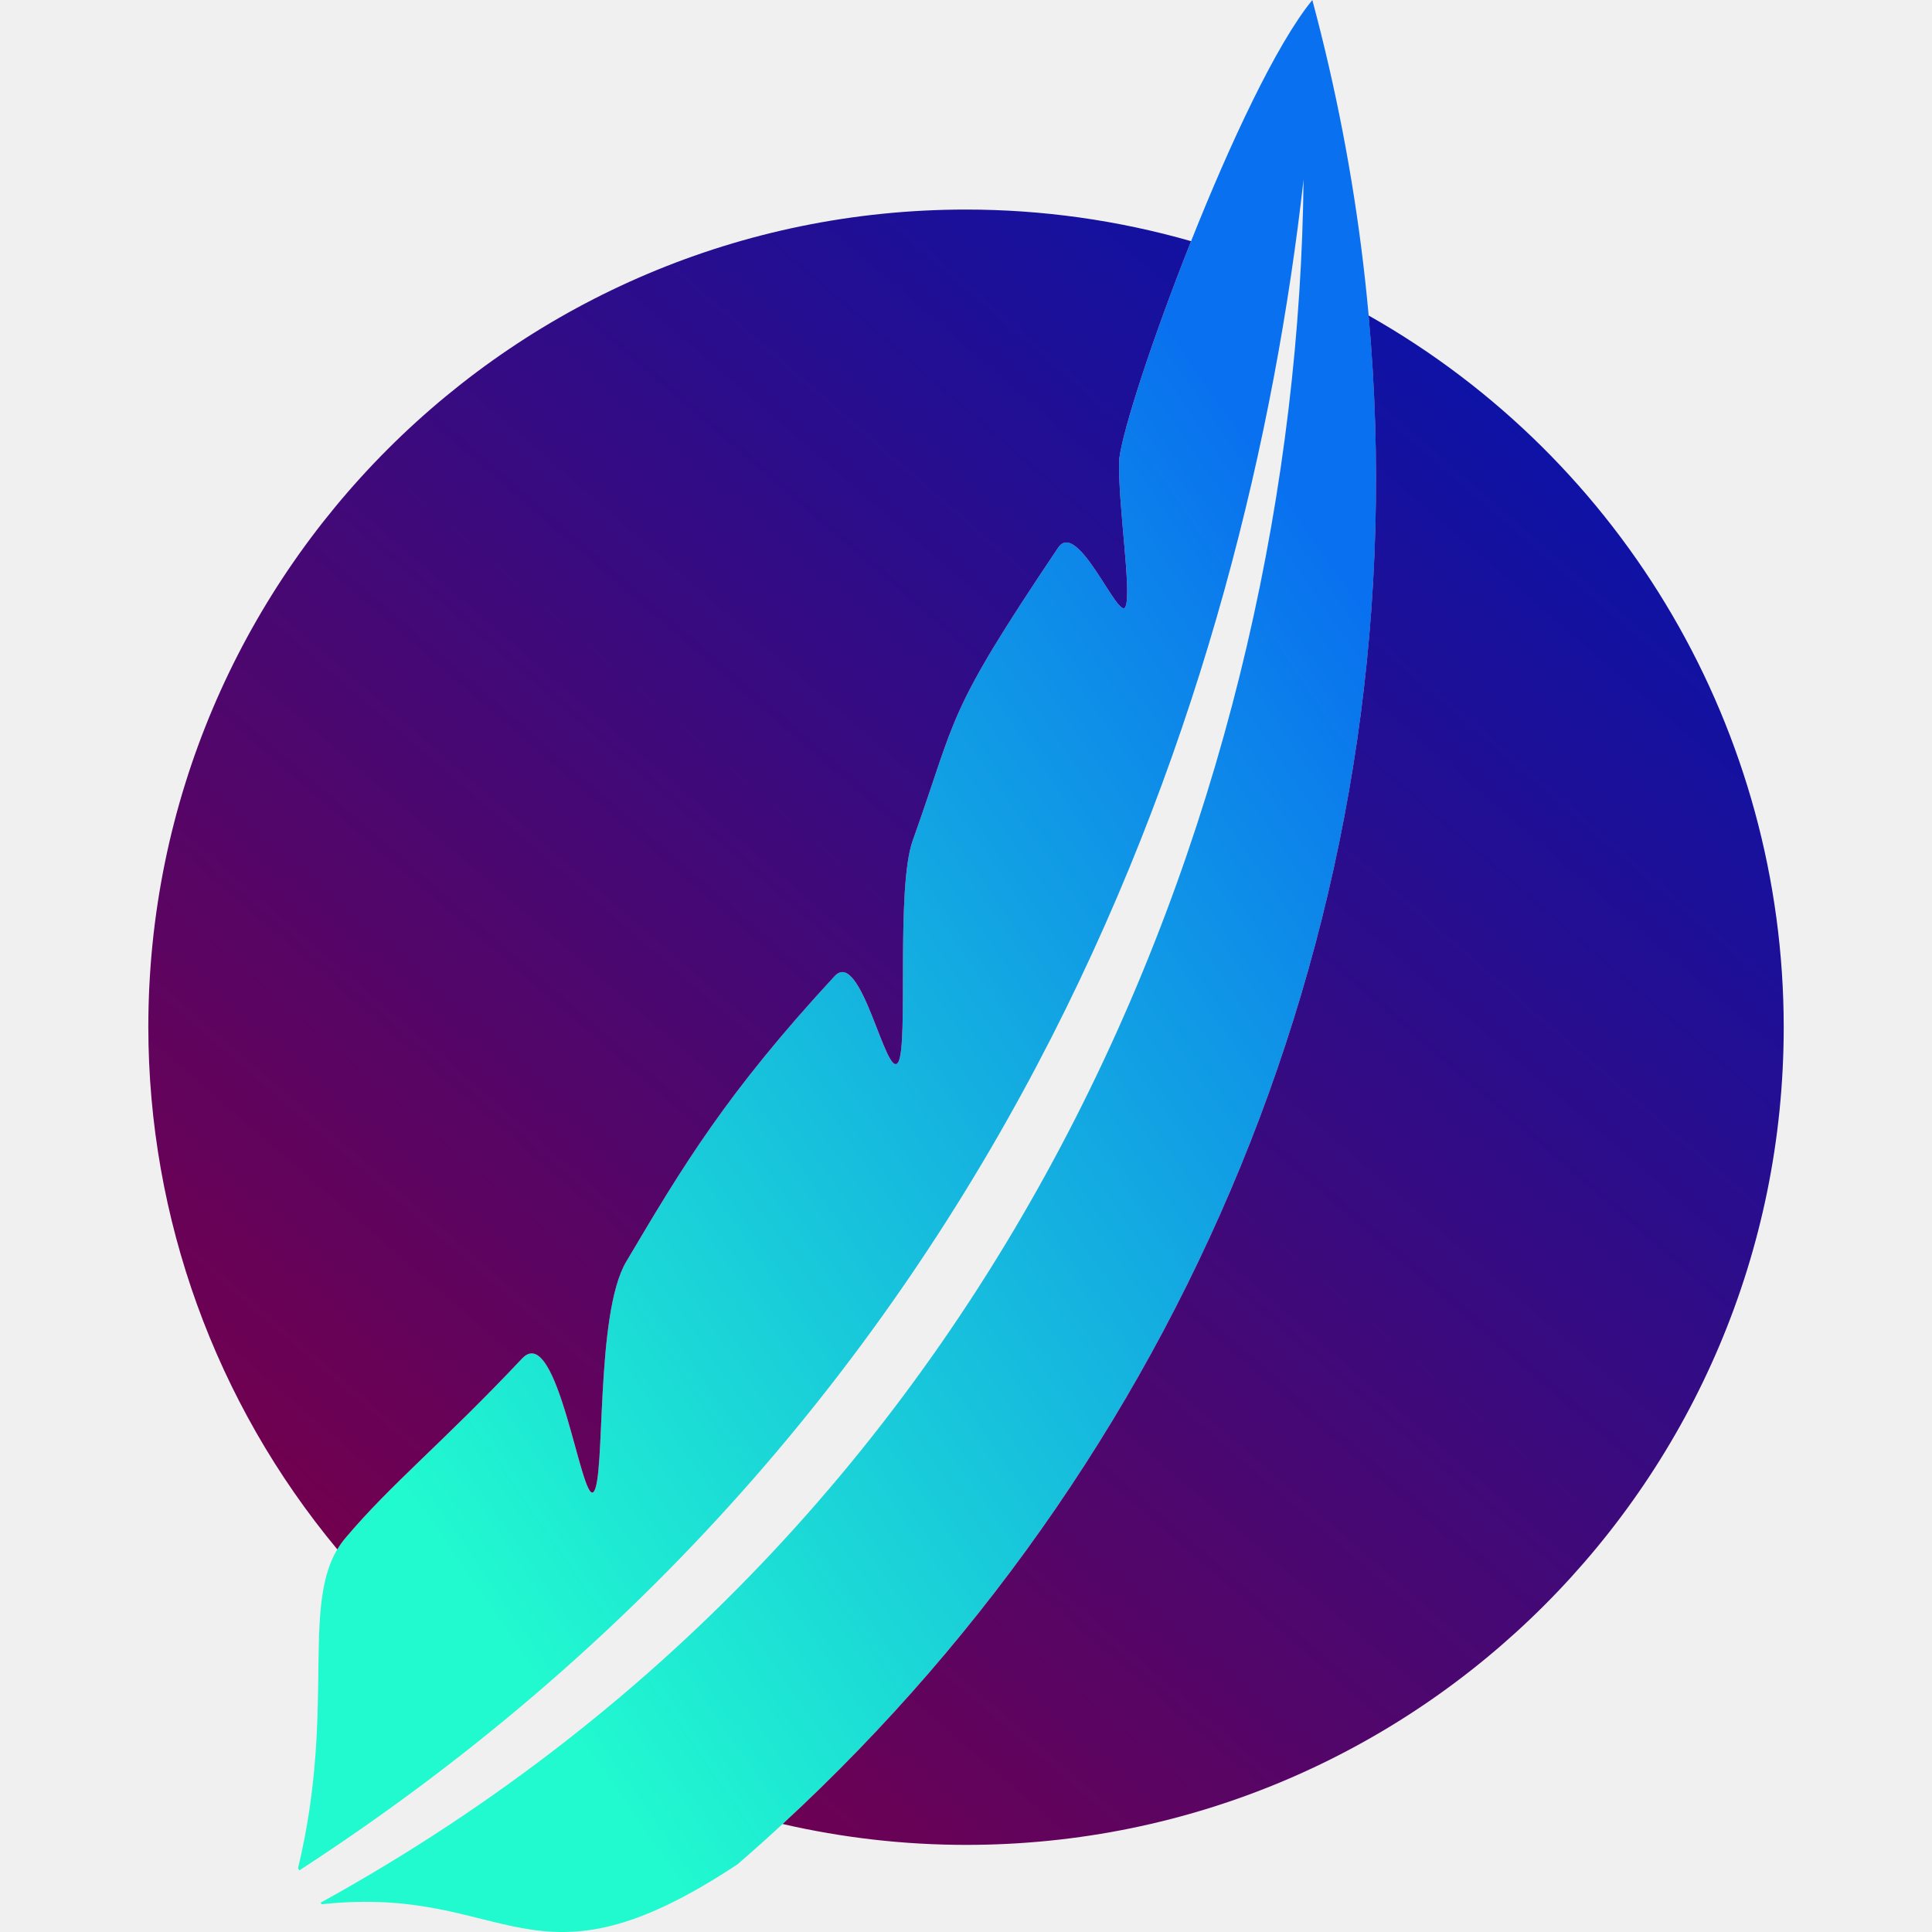
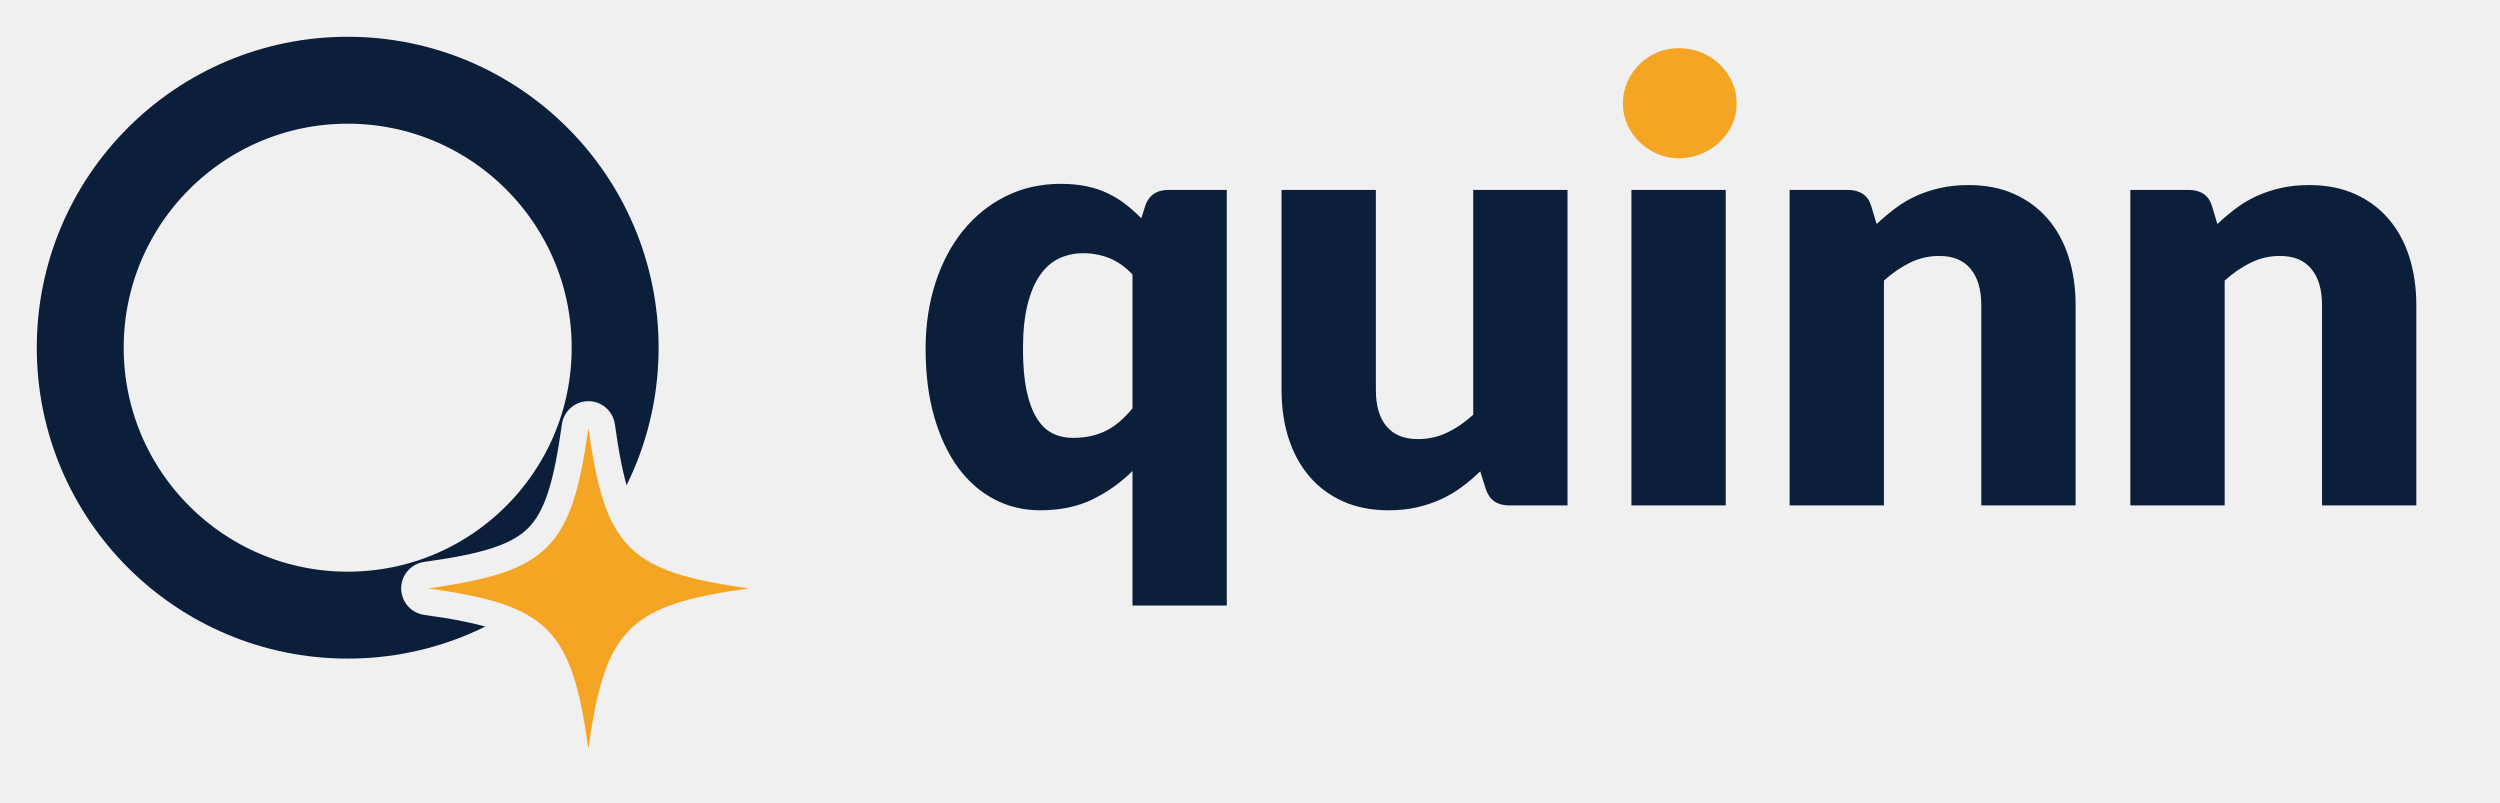
- <svg xmlns="http://www.w3.org/2000/svg" xmlns:xlink="http://www.w3.org/1999/xlink" width="512" height="512" version="1.1" viewBox="0 0 512 512">
+ <svg xmlns="http://www.w3.org/2000/svg" viewBox="4 4.0 373.9 120.0" role="img" aria-label="Quinn">
  <defs>
-     <linearGradient id="linearGradient22708">
-       <stop stop-color="#21facf" offset="0" />
-       <stop stop-color="#0970ef" offset="1" />
-     </linearGradient>
-     <linearGradient id="linearGradient6949" x1="68.454" x2="198.59" y1="246.73" y2="96.35" gradientTransform="translate(-5.754,-56.594)" gradientUnits="userSpaceOnUse">
-       <stop stop-color="#72004e" offset="0" />
-       <stop stop-color="#0015b1" offset="1" />
-     </linearGradient>
-     <linearGradient id="linearGradient22718" x1="56.735" x2="155.2" y1="246.96" y2="58.575" gradientUnits="userSpaceOnUse">
-       <stop stop-color="#4f00da" offset="0" />
-       <stop stop-color="#e5311b" offset="1" />
-     </linearGradient>
-     <linearGradient id="linearGradient23463" x1="68.454" x2="198.59" y1="246.73" y2="96.35" gradientUnits="userSpaceOnUse" xlink:href="#linearGradient22708" />
-     <linearGradient id="linearGradient903" x1="54.478" x2="192.1" y1="247.56" y2="9.809" gradientTransform="matrix(.87923 0 0 .87923 -9.551 48.787)" gradientUnits="userSpaceOnUse">
-       <stop stop-color="#dc180d" offset="0" />
-       <stop stop-color="#f96e20" offset=".5" />
-       <stop stop-color="#f4ce41" offset="1" />
-     </linearGradient>
-     <linearGradient id="linearGradient918" x1="39.468" x2="154.99" y1="204.22" y2="124.47" gradientUnits="userSpaceOnUse" xlink:href="#linearGradient22708" />
+     <mask id="qgap" maskUnits="userSpaceOnUse" x="0" y="0" width="128" height="128">
+       <rect x="0" y="0" width="128" height="128" fill="#fff" />
+       <path d="M92 68 C94.5 86 98 89.5 116 92 C98 94.5 94.5 98 92 116 C89.5 98 86 94.5 68 92 C86 89.5 89.5 86 92 68 Z" fill="#000" stroke="#000" stroke-width="8.0" stroke-linejoin="round" />
+     </mask>
  </defs>
-   <g transform="matrix(2.473 0 0 2.473 -4.8978 -4.8812)">
-     <path transform="translate(-5.5496,-57.412)" d="m148.16 59.393c-7.71 9.399-19.951 42.888-20.696 49.204-0.17 4.674 1.373 14.231 0.672 15.805-0.719 1.613-5.117-9.446-7.215-6.327-12.219 18.168-10.7 17.731-15.582 31.378-1.836 5.131-0.424 21.99-1.567 23.773-1.273 1.987-3.962-12.31-6.806-9.236-11.603 12.54-16.279 20.379-22.336 30.607-3.359 5.673-2.182 23.33-3.506 24.674-1.302 1.321-3.857-18.326-7.644-14.309-8.519 9.038-14.054 13.441-18.946 19.252-5.198 6.174-0.783 17.584-5.067 35.383l0.145 0.221c77.447-50.308 101.52-127.16 107.61-181.19-0.681 63.93-29.41 142.78-105.33 184.65l0.113 0.171c20.241-2.181 22.307 10.458 44.562-4.284 55.792-48.277 81.856-124.29 61.593-199.78z" display="none" fill="url(#linearGradient903)" />
-     <path transform="translate(-5.5498,-57.412)" d="m148.16 59.393c-7.71 9.399-19.951 42.888-20.696 49.204-0.17 4.674 1.373 14.231 0.672 15.805-0.719 1.613-5.117-9.446-7.215-6.327-12.219 18.168-10.7 17.731-15.582 31.378-1.836 5.131-0.424 21.99-1.567 23.773-1.273 1.987-3.962-12.31-6.806-9.236-11.603 12.54-16.279 20.379-22.336 30.607-3.359 5.673-2.182 23.33-3.506 24.674-1.302 1.321-3.857-18.326-7.644-14.309-8.519 9.038-14.054 13.441-18.946 19.252-5.198 6.174-0.783 17.584-5.067 35.383l0.145 0.221c77.447-50.308 101.52-127.16 107.61-181.19-0.681 63.93-29.41 142.78-105.33 184.65l0.113 0.171c20.241-2.181 22.307 10.458 44.562-4.284 55.792-48.277 81.856-124.29 61.593-199.78z" fill="url(#linearGradient918)" />
-     <g transform="translate(0 2.0218e-5)">
-       <path transform="translate(-5.7543,-56.594)" d="m111.25 81.024c-48.394-1.5e-5 -87.625 39.231-87.625 87.625 0.017 20.443 7.182 40.236 20.253 55.954 0.252-0.422 0.536-0.824 0.858-1.206 4.892-5.81 10.427-10.214 18.946-19.252 3.787-4.018 6.341 15.63 7.644 14.309 1.324-1.344 0.147-19.001 3.506-24.674 6.056-10.228 10.733-18.067 22.336-30.607 2.844-3.074 5.533 11.223 6.806 9.236 1.142-1.782-0.269-18.641 1.566-23.773 4.882-13.647 3.363-13.21 15.582-31.378 2.098-3.119 6.496 7.94 7.215 6.327 0.701-1.573-0.842-11.131-0.672-15.805 0.372-3.15 3.604-13.059 7.705-23.367-7.843-2.247-15.962-3.388-24.12-3.389zm43.142 11.356c5.566 61.595-18.426 120.7-62.796 161.65 6.446 1.486 13.04 2.237 19.655 2.239 48.394 1e-5 87.625-39.231 87.625-87.625-3.1e-4 -31.581-16.995-60.719-44.484-76.268z" display="none" fill="url(#linearGradient22718)" />
-       <path transform="translate(-5.754,-56.594)" d="m111.25 81.024c-48.394-1.5e-5 -87.625 39.231-87.625 87.625 0.017 20.443 7.182 40.236 20.253 55.954 0.252-0.422 0.536-0.824 0.858-1.206 4.892-5.81 10.427-10.214 18.946-19.252 3.787-4.018 6.341 15.63 7.644 14.309 1.324-1.344 0.147-19.001 3.506-24.674 6.056-10.228 10.733-18.067 22.336-30.607 2.844-3.074 5.533 11.223 6.806 9.236 1.142-1.782-0.269-18.641 1.566-23.773 4.882-13.647 3.363-13.21 15.582-31.378 2.098-3.119 6.496 7.94 7.215 6.327 0.701-1.573-0.842-11.131-0.672-15.805 0.372-3.15 3.604-13.059 7.705-23.367-7.843-2.247-15.962-3.388-24.12-3.389zm43.142 11.356c5.566 61.595-18.426 120.7-62.796 161.65 6.446 1.486 13.04 2.237 19.655 2.239 48.394 1e-5 87.625-39.231 87.625-87.625-3.1e-4 -31.581-16.995-60.719-44.484-76.268z" display="none" fill="url(#linearGradient23463)" />
-       <path d="m105.5 24.43c-48.394-1.5e-5 -87.625 39.231-87.625 87.625 0.017 20.443 7.182 40.236 20.253 55.954 0.252-0.422 0.536-0.824 0.858-1.206 4.892-5.81 10.427-10.214 18.946-19.252 3.787-4.018 6.341 15.63 7.644 14.309 1.324-1.344 0.147-19.001 3.506-24.674 6.056-10.228 10.733-18.067 22.336-30.607 2.844-3.074 5.533 11.223 6.806 9.236 1.142-1.782-0.269-18.641 1.566-23.773 4.882-13.647 3.363-13.21 15.582-31.378 2.098-3.119 6.496 7.94 7.215 6.327 0.701-1.573-0.842-11.131-0.672-15.805 0.372-3.15 3.604-13.059 7.705-23.367-7.843-2.247-15.962-3.388-24.12-3.389zm43.142 11.356c5.566 61.595-18.426 120.7-62.796 161.65 6.446 1.486 13.04 2.237 19.655 2.239 48.394 1e-5 87.625-39.231 87.625-87.625-3.1e-4 -31.581-16.995-60.719-44.484-76.268z" fill="url(#linearGradient6949)" />
-     </g>
+   <circle cx="56" cy="56" r="40" fill="none" stroke="#0B1F3A" stroke-width="13" mask="url(#qgap)" />
+   <path d="M92 68 C94.5 86 98 89.5 116 92 C98 94.5 94.5 98 92 116 C89.5 98 86 94.5 68 92 C86 89.5 89.5 86 92 68 Z" fill="#F5A524" />
+   <g transform="translate(140.16 79.59) scale(0.0455)">
+     <path d="M1040.0 -1037V329H730.0V-113Q671.0 -55 598.0 -19.5Q525.0 16 426.0 16Q345.0 16 276.0 -20.0Q207.0 -56 157.0 -124.0Q107.0 -192 78.5 -290.5Q50.0 -389 50.0 -515Q50.0 -631 82.0 -730.5Q114.0 -830 172.5 -902.5Q231.0 -975 313.0 -1016.0Q395.0 -1057 494.0 -1057Q541.0 -1057 579.0 -1049.0Q617.0 -1041 648.5 -1026.0Q680.0 -1011 707.0 -990.0Q734.0 -969 759.0 -944L772.0 -985Q790.0 -1037 848.0 -1037ZM534.0 -222Q568.0 -222 595.5 -228.5Q623.0 -235 646.0 -247.0Q669.0 -259 689.5 -277.0Q710.0 -295 730.0 -319V-759Q694.0 -797 653.5 -813.0Q613.0 -829 568.0 -829Q525.0 -829 489.0 -812.0Q453.0 -795 426.5 -757.5Q400.0 -720 385.0 -660.0Q370.0 -600 370.0 -515Q370.0 -433 382.0 -377.0Q394.0 -321 415.5 -286.5Q437.0 -252 467.0 -237.0Q497.0 -222 534.0 -222Z M1530.0 -1037V-379Q1530.0 -302 1565.0 -260.0Q1600.0 -218 1668.0 -218Q1719.0 -218 1763.5 -239.0Q1808.0 -260 1850.0 -298V-1037H2160.0V0H1968.0Q1910.0 0 1892.0 -52L1873.0 -112Q1843.0 -83 1811.0 -59.5Q1779.0 -36 1742.5 -19.5Q1706.0 -3 1664.0 6.5Q1622.0 16 1572.0 16Q1487.0 16 1421.5 -13.5Q1356.0 -43 1311.0 -96.0Q1266.0 -149 1243.0 -221.0Q1220.0 -293 1220.0 -379V-1037Z M2680.0 -1037V0H2370.0V-1037Z M2890.0 0V-1037H3082.0Q3111.0 -1037 3130.5 -1024.0Q3150.0 -1011 3158.0 -985L3176.0 -925Q3206.0 -953 3238.0 -977.0Q3270.0 -1001 3306.5 -1017.5Q3343.0 -1034 3385.5 -1043.5Q3428.0 -1053 3478.0 -1053Q3563.0 -1053 3628.5 -1023.5Q3694.0 -994 3739.0 -941.5Q3784.0 -889 3807.0 -816.5Q3830.0 -744 3830.0 -659V0H3520.0V-659Q3520.0 -735 3485.0 -777.5Q3450.0 -820 3382.0 -820Q3331.0 -820 3286.0 -798.0Q3241.0 -776 3200.0 -739V0Z M4010.0 0V-1037H4202.0Q4231.0 -1037 4250.5 -1024.0Q4270.0 -1011 4278.0 -985L4296.0 -925Q4326.0 -953 4358.0 -977.0Q4390.0 -1001 4426.5 -1017.5Q4463.0 -1034 4505.5 -1043.5Q4548.0 -1053 4598.0 -1053Q4683.0 -1053 4748.5 -1023.5Q4814.0 -994 4859.0 -941.5Q4904.0 -889 4927.0 -816.5Q4950.0 -744 4950.0 -659V0H4640.0V-659Q4640.0 -735 4605.0 -777.5Q4570.0 -820 4502.0 -820Q4451.0 -820 4406.0 -798.0Q4361.0 -776 4320.0 -739V0Z" fill="#0B1F3A" />
+     <path d="M2716.0 -1321Q2716.0 -1284 2701.0 -1251.5Q2686.0 -1219 2660.0 -1194.5Q2634.0 -1170 2599.5 -1155.5Q2565.0 -1141 2526.0 -1141Q2488.0 -1141 2455.0 -1155.5Q2422.0 -1170 2396.5 -1194.5Q2371.0 -1219 2356.5 -1251.5Q2342.0 -1284 2342.0 -1321Q2342.0 -1359 2356.5 -1392.0Q2371.0 -1425 2396.5 -1450.0Q2422.0 -1475 2455.0 -1489.0Q2488.0 -1503 2526.0 -1503Q2565.0 -1503 2599.5 -1489.0Q2634.0 -1475 2660.0 -1450.0Q2686.0 -1425 2701.0 -1392.0Q2716.0 -1359 2716.0 -1321Z" fill="#F5A524" />
  </g>
</svg>
